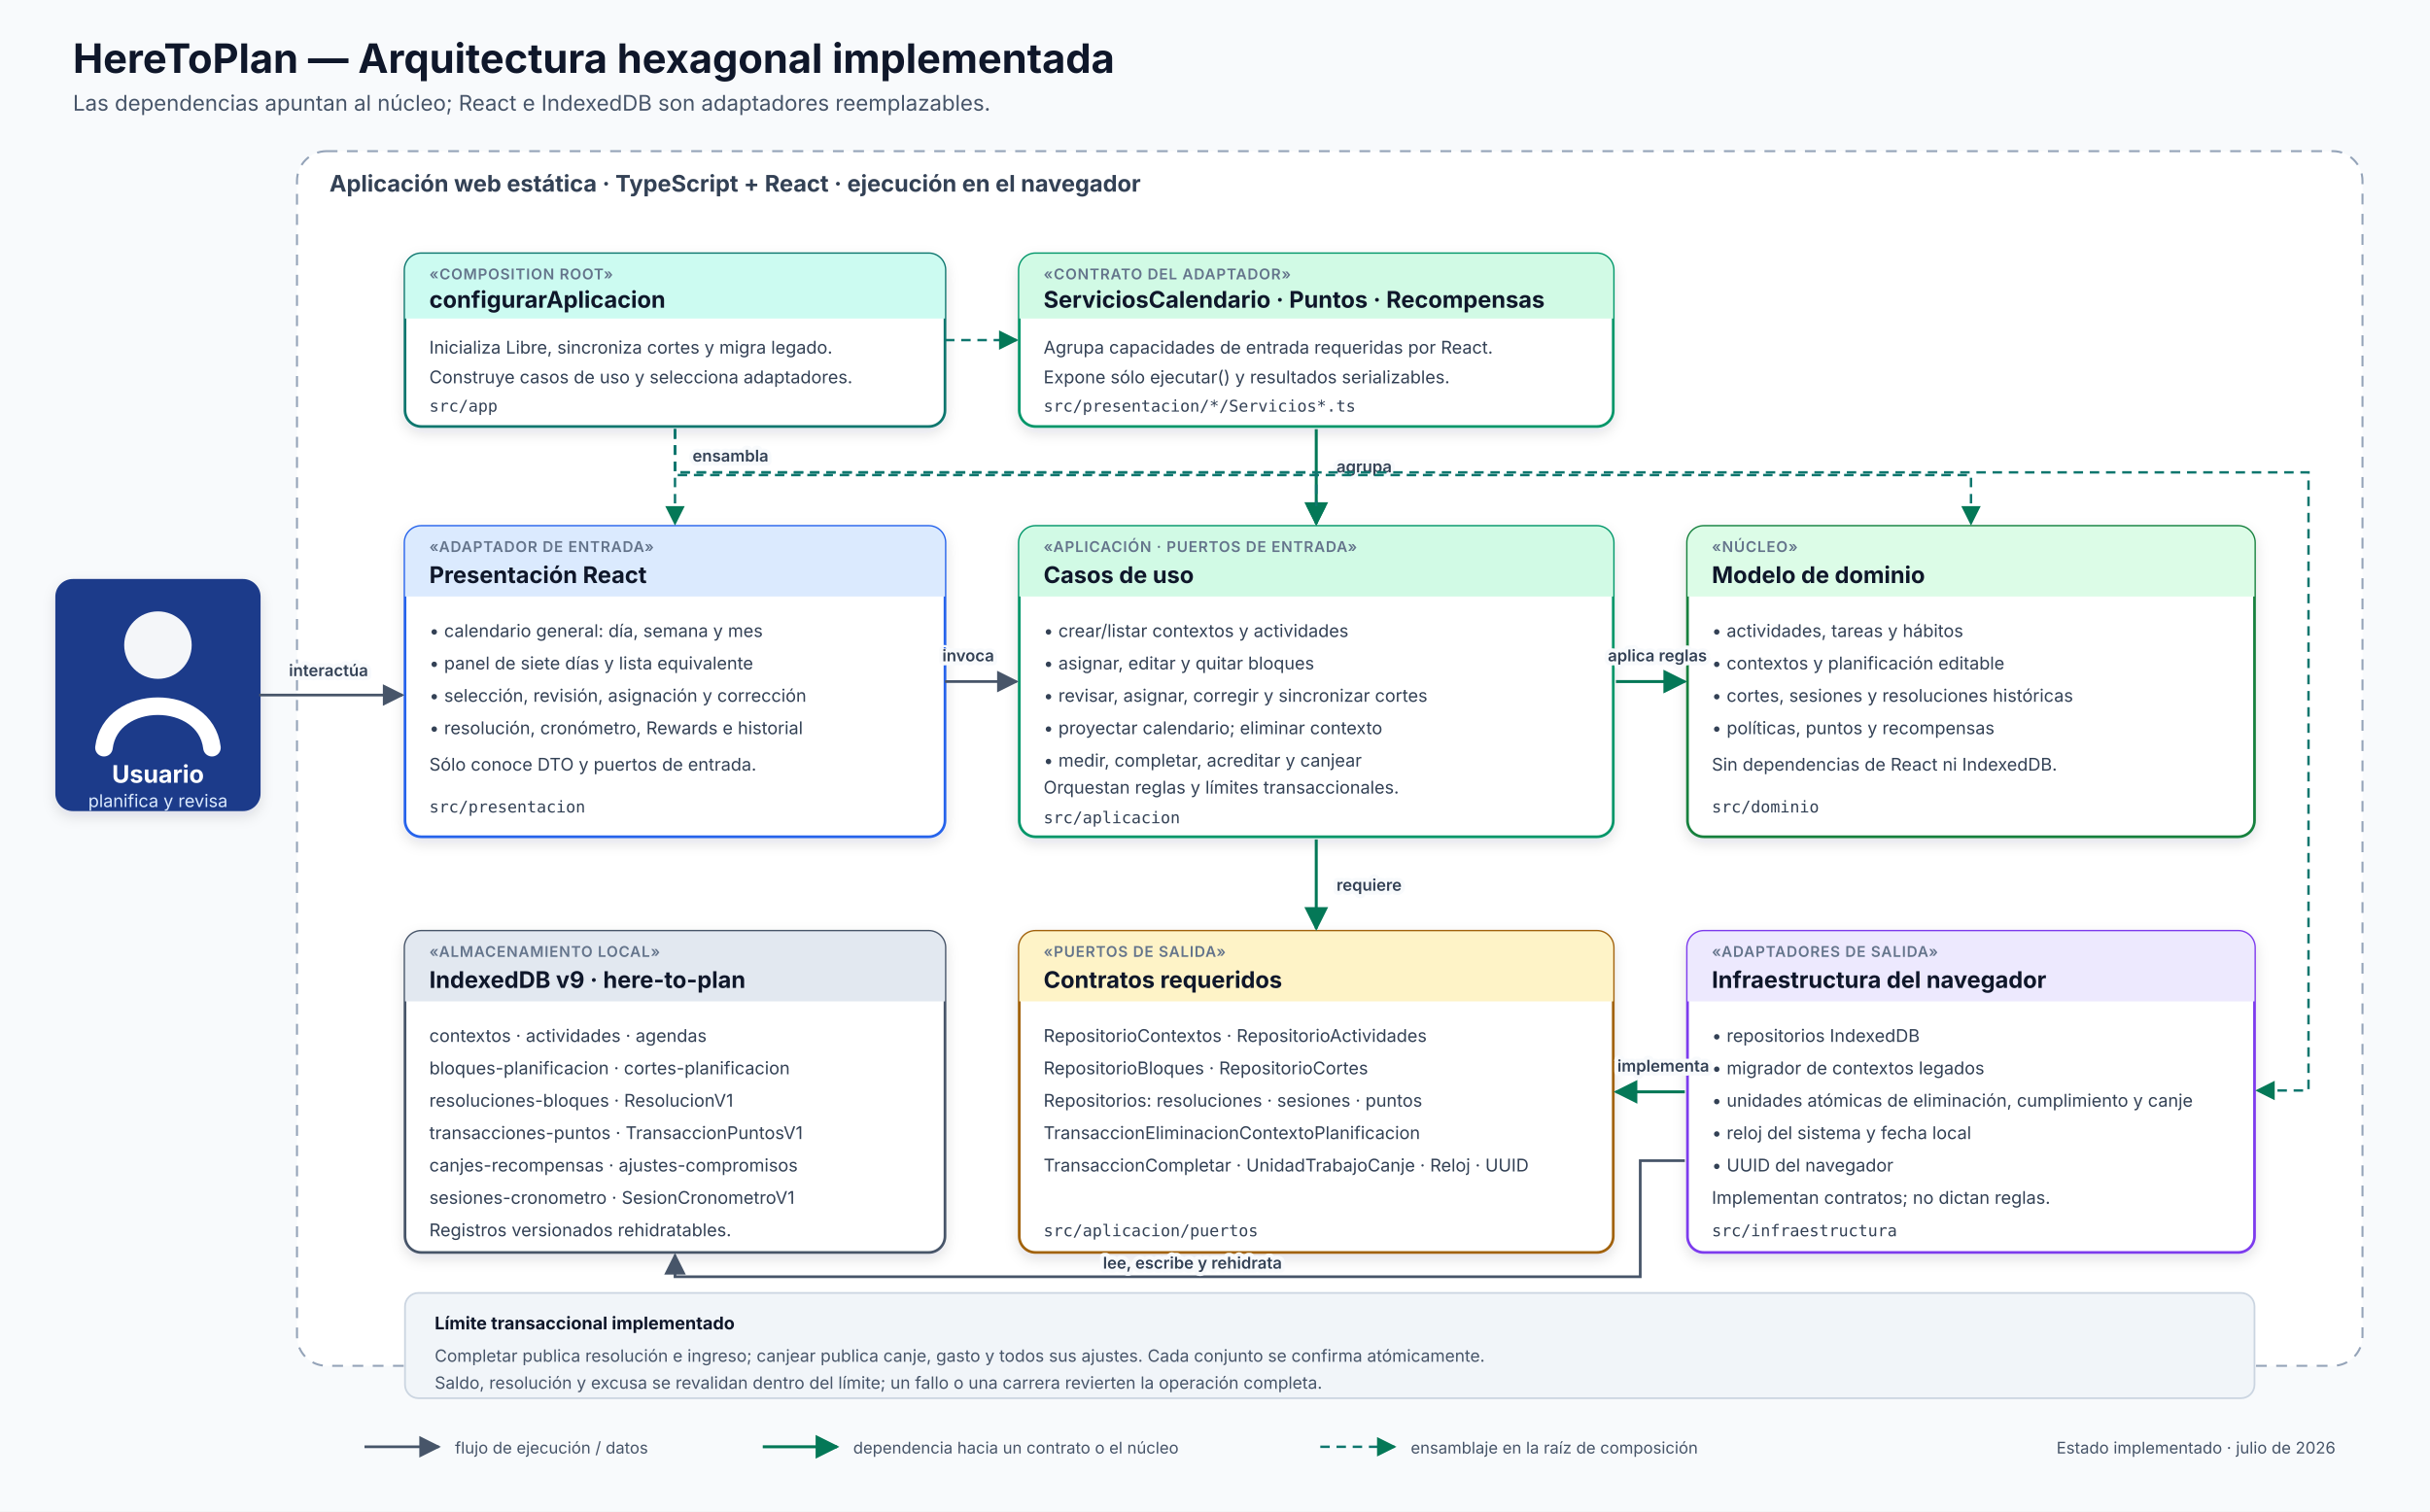
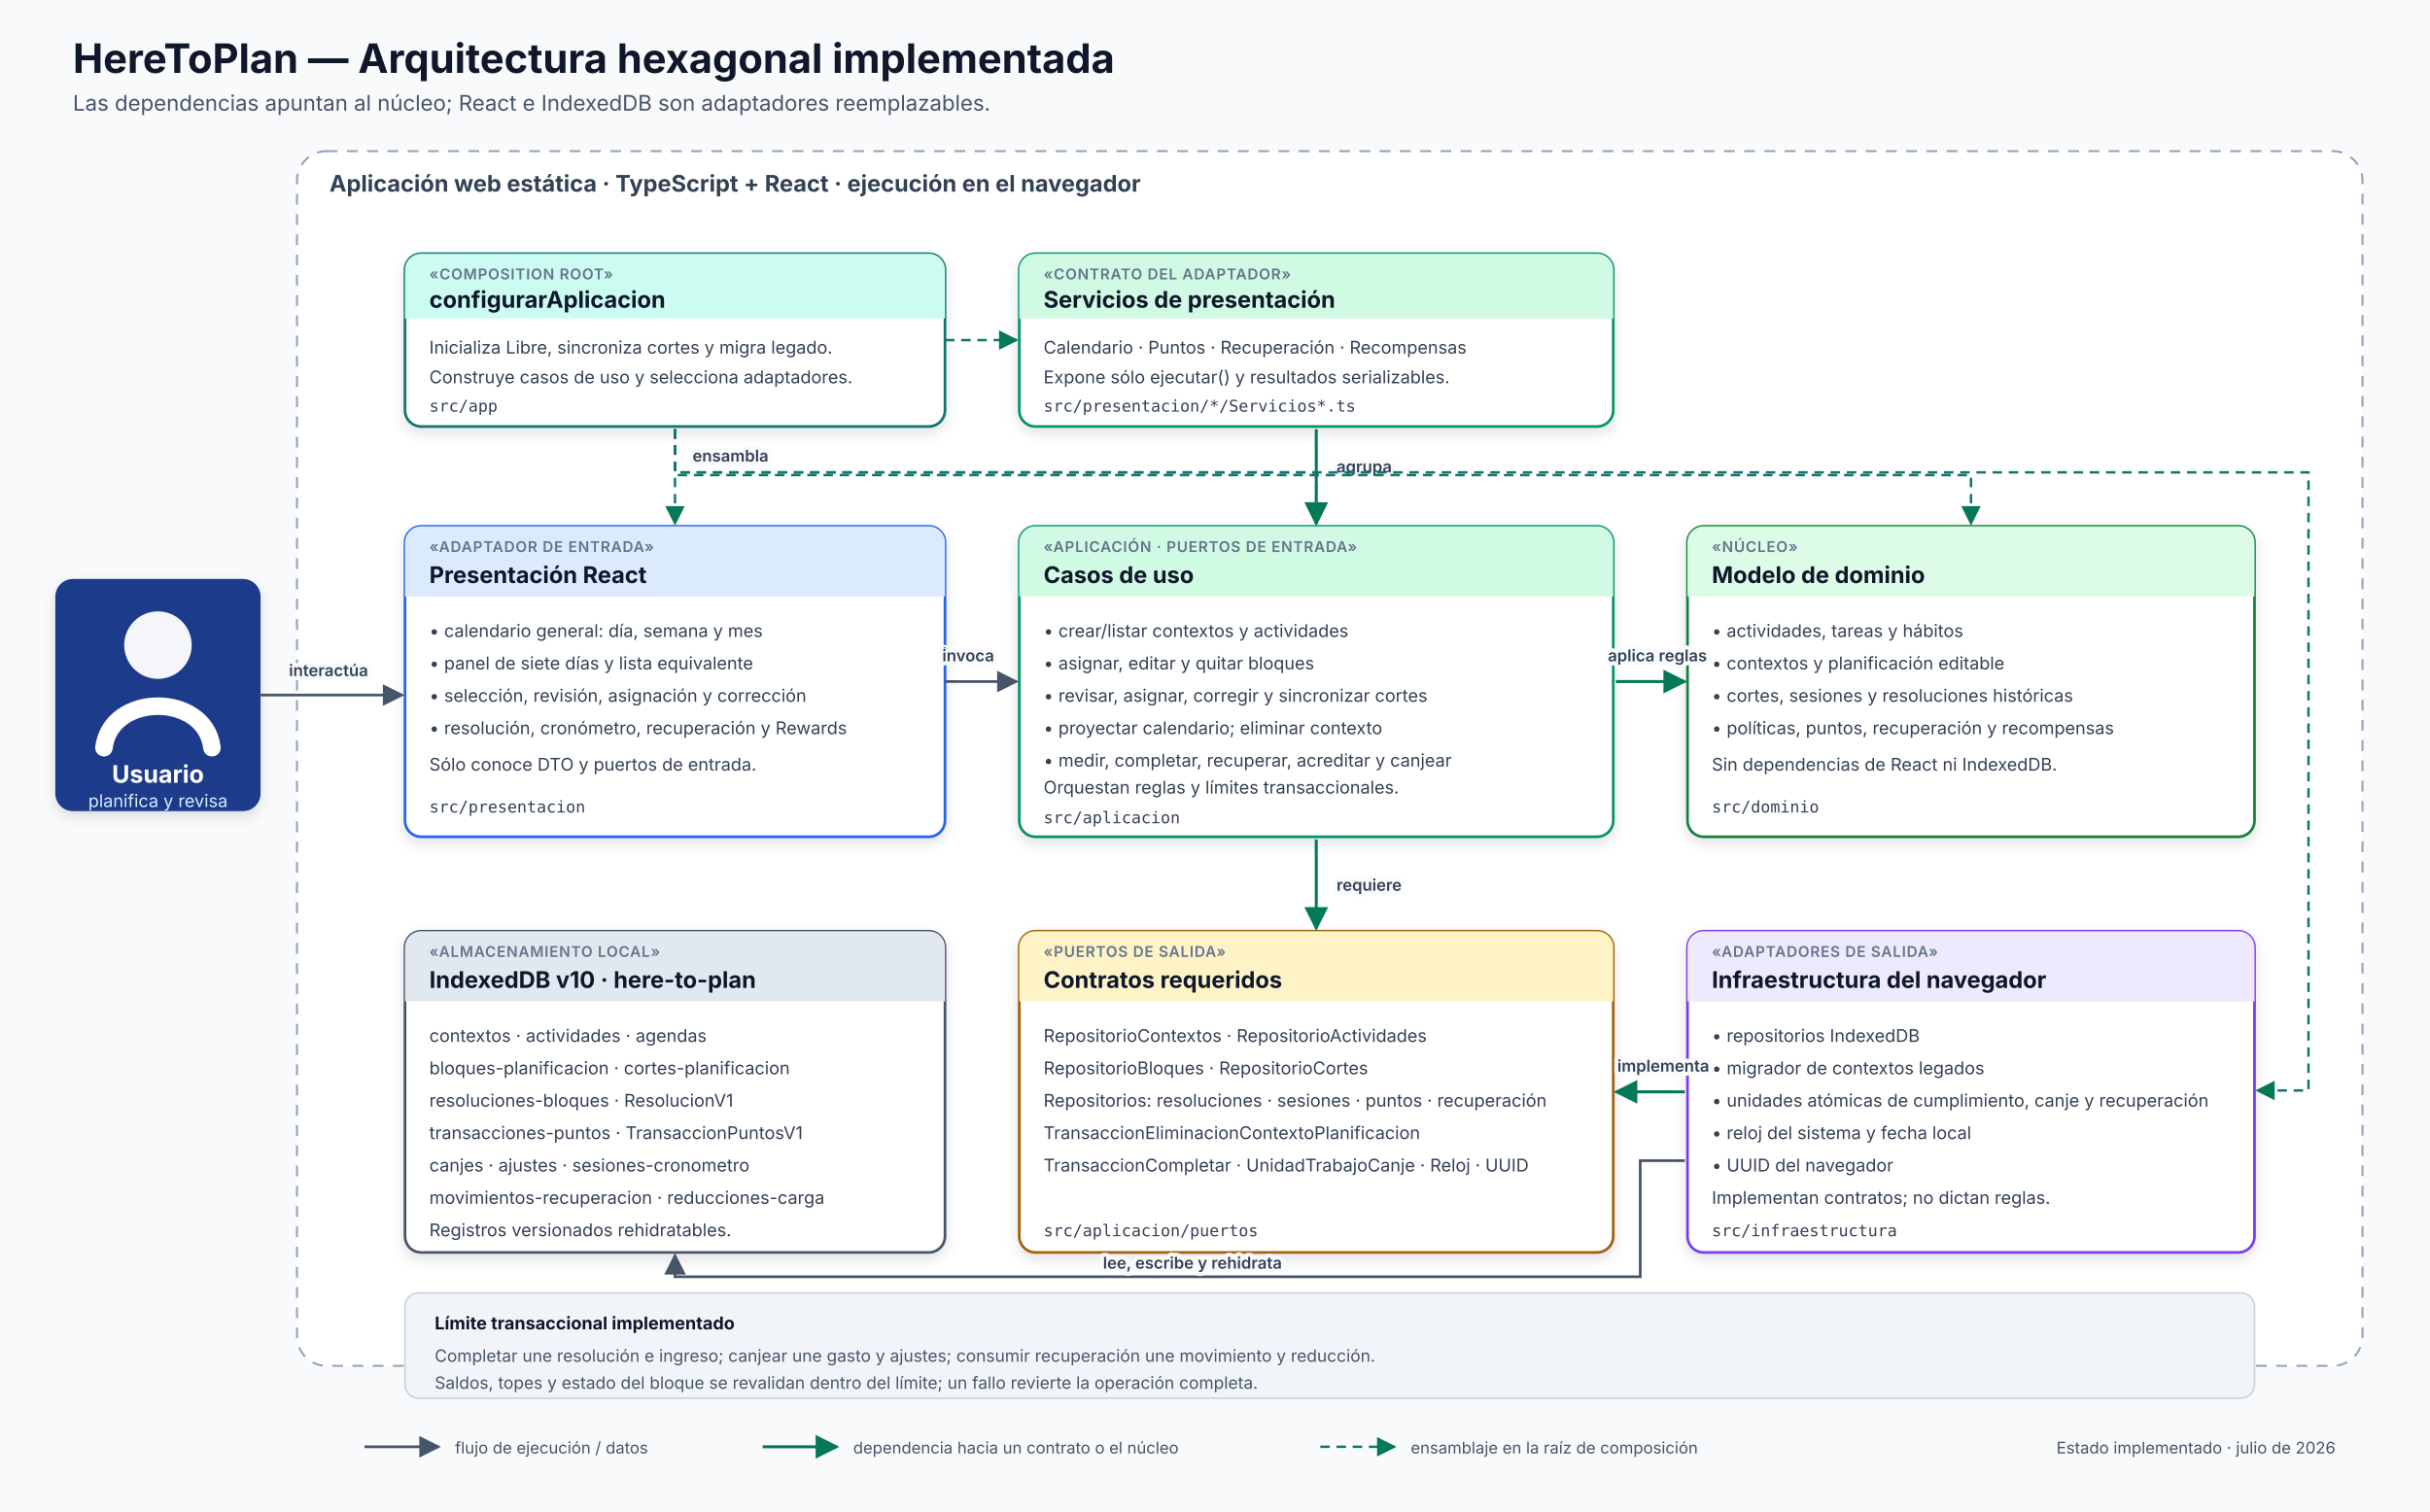
<svg xmlns="http://www.w3.org/2000/svg" width="1800" height="1120" viewBox="0 0 1800 1120" role="img" aria-labelledby="titulo descripcion">
  <defs>
    <filter id="sombra" x="-10%" y="-10%" width="120%" height="130%">
      <feDropShadow dx="0" dy="4" stdDeviation="5" flood-color="#0f172a" flood-opacity="0.12" />
    </filter>
    <marker id="flecha" viewBox="0 0 10 10" refX="9" refY="5" markerWidth="8" markerHeight="8" orient="auto-start-reverse">
      <path d="M 0 0 L 10 5 L 0 10 z" fill="#475569" />
    </marker>
    <marker id="flecha-verde" viewBox="0 0 10 10" refX="9" refY="5" markerWidth="8" markerHeight="8" orient="auto-start-reverse">
      <path d="M 0 0 L 10 5 L 0 10 z" fill="#047857" />
    </marker>
    <style>
      .fondo { fill: #f8fafc; }
      .titulo { font: 700 30px Inter, Segoe UI, sans-serif; fill: #0f172a; }
      .subtitulo { font: 400 16px Inter, Segoe UI, sans-serif; fill: #475569; }
      .limite { fill: #ffffff; stroke: #94a3b8; stroke-width: 1.5; stroke-dasharray: 8 7; rx: 22; }
      .limite-titulo { font: 700 17px Inter, Segoe UI, sans-serif; fill: #334155; }
      .componente { fill: #ffffff; stroke-width: 2; rx: 12; filter: url(#sombra); }
      .usuario { fill: #1e3a8a; stroke: #1e3a8a; }
      .presentacion { stroke: #2563eb; }
      .aplicacion { stroke: #059669; }
      .dominio { stroke: #15803d; }
      .puerto { stroke: #a16207; }
      .adaptador { stroke: #7c3aed; }
      .datos { stroke: #475569; }
      .composicion { stroke: #0f766e; }
      .cabecera-presentacion { fill: #dbeafe; }
      .cabecera-aplicacion { fill: #d1fae5; }
      .cabecera-dominio { fill: #dcfce7; }
      .cabecera-puerto { fill: #fef3c7; }
      .cabecera-adaptador { fill: #ede9fe; }
      .cabecera-datos { fill: #e2e8f0; }
      .cabecera-composicion { fill: #ccfbf1; }
      .estereotipo { font: 600 11px Inter, Segoe UI, sans-serif; fill: #64748b; letter-spacing: 0.05em; }
      .nombre { font: 700 17px Inter, Segoe UI, sans-serif; fill: #0f172a; }
      .nombre-claro { font: 700 18px Inter, Segoe UI, sans-serif; fill: #ffffff; }
      .detalle { font: 400 13px Inter, Segoe UI, sans-serif; fill: #334155; }
      .detalle-claro { font: 400 13px Inter, Segoe UI, sans-serif; fill: #dbeafe; }
      .codigo { font: 400 12px ui-monospace, SFMono-Regular, Consolas, monospace; fill: #334155; }
      .flujo { fill: none; stroke: #475569; stroke-width: 2; marker-end: url(#flecha); }
      .dependencia { fill: none; stroke: #047857; stroke-width: 2.2; marker-end: url(#flecha-verde); }
      .configura { fill: none; stroke: #0f766e; stroke-width: 1.8; stroke-dasharray: 7 5; marker-end: url(#flecha-verde); }
      .etiqueta { font: 600 12px Inter, Segoe UI, sans-serif; fill: #334155; paint-order: stroke; stroke: #f8fafc; stroke-width: 6px; stroke-linejoin: round; }
      .nota { fill: #f1f5f9; stroke: #cbd5e1; stroke-width: 1.3; rx: 10; }
      .nota-titulo { font: 700 13px Inter, Segoe UI, sans-serif; fill: #0f172a; }
      .nota-texto { font: 400 12.5px Inter, Segoe UI, sans-serif; fill: #475569; }
      .leyenda { font: 400 12px Inter, Segoe UI, sans-serif; fill: #475569; }
    </style>
  </defs>
  <rect class="fondo" width="1800" height="1120" />
  <text class="titulo" x="54" y="54">HereToPlan — Arquitectura hexagonal implementada</text>
  <text class="subtitulo" x="54" y="82">Las dependencias apuntan al núcleo; React e IndexedDB son adaptadores reemplazables.</text>
  <rect class="limite" x="220" y="112" width="1530" height="900" />
  <text class="limite-titulo" x="244" y="142">Aplicación web estática · TypeScript + React · ejecución en el navegador</text>
  <g transform="translate(42 430)">
    <rect class="componente usuario" width="150" height="170" rx="18" />
    <circle cx="75" cy="48" r="25" fill="#ffffff" opacity="0.95" />
    <path d="M35 124 C40 83 110 83 115 124" fill="none" stroke="#ffffff" stroke-width="13" stroke-linecap="round" />
    <text class="nombre-claro" x="75" y="150" text-anchor="middle">Usuario</text>
    <text class="detalle-claro" x="75" y="168" text-anchor="middle">planifica y revisa</text>
  </g>
  <g transform="translate(300 188)">
    <rect class="componente composicion" width="400" height="128" />
    <path class="cabecera-composicion" d="M12 0 H388 A12 12 0 0 1 400 12 V48 H0 V12 A12 12 0 0 1 12 0" />
    <text class="estereotipo" x="18" y="19">«COMPOSITION ROOT»</text>
    <text class="nombre" x="18" y="40">configurarAplicacion</text>
    <text class="detalle" x="18" y="74">Inicializa Libre, sincroniza cortes y migra legado.</text>
    <text class="detalle" x="18" y="96">Construye casos de uso y selecciona adaptadores.</text>
    <text class="codigo" x="18" y="117">src/app</text>
  </g>
  <g transform="translate(300 390)">
    <rect class="componente presentacion" width="400" height="230" />
    <path class="cabecera-presentacion" d="M12 0 H388 A12 12 0 0 1 400 12 V52 H0 V12 A12 12 0 0 1 12 0" />
    <text class="estereotipo" x="18" y="19">«ADAPTADOR DE ENTRADA»</text>
    <text class="nombre" x="18" y="42">Presentación React</text>
    <text class="detalle" x="18" y="82">• calendario general: día, semana y mes</text>
    <text class="detalle" x="18" y="106">• panel de siete días y lista equivalente</text>
    <text class="detalle" x="18" y="130">• selección, revisión, asignación y corrección</text>
-     <text class="detalle" x="18" y="154">• resolución, cronómetro, Rewards e historial</text>
+     <text class="detalle" x="18" y="154">• resolución, cronómetro, recuperación y Rewards</text>
    <text class="detalle" x="18" y="181">Sólo conoce DTO y puertos de entrada.</text>
    <text class="codigo" x="18" y="212">src/presentacion</text>
  </g>
  <g transform="translate(755 188)">
    <rect class="componente aplicacion" width="440" height="128" />
    <path class="cabecera-aplicacion" d="M12 0 H428 A12 12 0 0 1 440 12 V48 H0 V12 A12 12 0 0 1 12 0" />
    <text class="estereotipo" x="18" y="19">«CONTRATO DEL ADAPTADOR»</text>
-     <text class="nombre" x="18" y="40">ServiciosCalendario · Puntos · Recompensas</text>
-     <text class="detalle" x="18" y="74">Agrupa capacidades de entrada requeridas por React.</text>
+     <text class="nombre" x="18" y="40">Servicios de presentación</text>
+     <text class="detalle" x="18" y="74">Calendario · Puntos · Recuperación · Recompensas</text>
    <text class="detalle" x="18" y="96">Expone sólo ejecutar() y resultados serializables.</text>
    <text class="codigo" x="18" y="117">src/presentacion/*/Servicios*.ts</text>
  </g>
  <g transform="translate(755 390)">
    <rect class="componente aplicacion" width="440" height="230" />
    <path class="cabecera-aplicacion" d="M12 0 H428 A12 12 0 0 1 440 12 V52 H0 V12 A12 12 0 0 1 12 0" />
    <text class="estereotipo" x="18" y="19">«APLICACIÓN · PUERTOS DE ENTRADA»</text>
    <text class="nombre" x="18" y="42">Casos de uso</text>
    <text class="detalle" x="18" y="82">• crear/listar contextos y actividades</text>
    <text class="detalle" x="18" y="106">• asignar, editar y quitar bloques</text>
    <text class="detalle" x="18" y="130">• revisar, asignar, corregir y sincronizar cortes</text>
    <text class="detalle" x="18" y="154">• proyectar calendario; eliminar contexto</text>
-     <text class="detalle" x="18" y="178">• medir, completar, acreditar y canjear</text>
+     <text class="detalle" x="18" y="178">• medir, completar, recuperar, acreditar y canjear</text>
    <text class="detalle" x="18" y="198">Orquestan reglas y límites transaccionales.</text>
    <text class="codigo" x="18" y="220">src/aplicacion</text>
  </g>
  <g transform="translate(1250 390)">
    <rect class="componente dominio" width="420" height="230" />
    <path class="cabecera-dominio" d="M12 0 H408 A12 12 0 0 1 420 12 V52 H0 V12 A12 12 0 0 1 12 0" />
    <text class="estereotipo" x="18" y="19">«NÚCLEO»</text>
    <text class="nombre" x="18" y="42">Modelo de dominio</text>
    <text class="detalle" x="18" y="82">• actividades, tareas y hábitos</text>
    <text class="detalle" x="18" y="106">• contextos y planificación editable</text>
    <text class="detalle" x="18" y="130">• cortes, sesiones y resoluciones históricas</text>
-     <text class="detalle" x="18" y="154">• políticas, puntos y recompensas</text>
+     <text class="detalle" x="18" y="154">• políticas, puntos, recuperación y recompensas</text>
    <text class="detalle" x="18" y="181">Sin dependencias de React ni IndexedDB.</text>
    <text class="codigo" x="18" y="212">src/dominio</text>
  </g>
  <g transform="translate(755 690)">
    <rect class="componente puerto" width="440" height="238" />
    <path class="cabecera-puerto" d="M12 0 H428 A12 12 0 0 1 440 12 V52 H0 V12 A12 12 0 0 1 12 0" />
    <text class="estereotipo" x="18" y="19">«PUERTOS DE SALIDA»</text>
    <text class="nombre" x="18" y="42">Contratos requeridos</text>
    <text class="detalle" x="18" y="82">RepositorioContextos · RepositorioActividades</text>
    <text class="detalle" x="18" y="106">RepositorioBloques · RepositorioCortes</text>
-     <text class="detalle" x="18" y="130">Repositorios: resoluciones · sesiones · puntos</text>
+     <text class="detalle" x="18" y="130">Repositorios: resoluciones · sesiones · puntos · recuperación</text>
    <text class="detalle" x="18" y="154">TransaccionEliminacionContextoPlanificacion</text>
    <text class="detalle" x="18" y="178">TransaccionCompletar · UnidadTrabajoCanje · Reloj · UUID</text>
    <text class="codigo" x="18" y="226">src/aplicacion/puertos</text>
  </g>
  <g transform="translate(1250 690)">
    <rect class="componente adaptador" width="420" height="238" />
    <path class="cabecera-adaptador" d="M12 0 H408 A12 12 0 0 1 420 12 V52 H0 V12 A12 12 0 0 1 12 0" />
    <text class="estereotipo" x="18" y="19">«ADAPTADORES DE SALIDA»</text>
    <text class="nombre" x="18" y="42">Infraestructura del navegador</text>
    <text class="detalle" x="18" y="82">• repositorios IndexedDB</text>
    <text class="detalle" x="18" y="106">• migrador de contextos legados</text>
-     <text class="detalle" x="18" y="130">• unidades atómicas de eliminación, cumplimiento y canje</text>
+     <text class="detalle" x="18" y="130">• unidades atómicas de cumplimiento, canje y recuperación</text>
    <text class="detalle" x="18" y="154">• reloj del sistema y fecha local</text>
    <text class="detalle" x="18" y="178">• UUID del navegador</text>
    <text class="detalle" x="18" y="202">Implementan contratos; no dictan reglas.</text>
    <text class="codigo" x="18" y="226">src/infraestructura</text>
  </g>
  <g transform="translate(300 690)">
    <rect class="componente datos" width="400" height="238" />
    <path class="cabecera-datos" d="M12 0 H388 A12 12 0 0 1 400 12 V52 H0 V12 A12 12 0 0 1 12 0" />
    <text class="estereotipo" x="18" y="19">«ALMACENAMIENTO LOCAL»</text>
-     <text class="nombre" x="18" y="42">IndexedDB v9 · here-to-plan</text>
+     <text class="nombre" x="18" y="42">IndexedDB v10 · here-to-plan</text>
    <text class="detalle" x="18" y="82">contextos · actividades · agendas</text>
    <text class="detalle" x="18" y="106">bloques-planificacion · cortes-planificacion</text>
    <text class="detalle" x="18" y="130">resoluciones-bloques · ResolucionV1</text>
    <text class="detalle" x="18" y="154">transacciones-puntos · TransaccionPuntosV1</text>
-     <text class="detalle" x="18" y="178">canjes-recompensas · ajustes-compromisos</text>
-     <text class="detalle" x="18" y="202">sesiones-cronometro · SesionCronometroV1</text>
+     <text class="detalle" x="18" y="178">canjes · ajustes · sesiones-cronometro</text>
+     <text class="detalle" x="18" y="202">movimientos-recuperacion · reducciones-carga</text>
    <text class="detalle" x="18" y="226">Registros versionados rehidratables.</text>
  </g>
  <path class="flujo" d="M192 515 H298" />
  <text class="etiqueta" x="214" y="501">interactúa</text>
  <path class="flujo" d="M700 505 H753" />
  <text class="etiqueta" x="698" y="490">invoca</text>
  <path class="dependencia" d="M975 318 V388" />
  <text class="etiqueta" x="990" y="350">agrupa</text>
  <path class="dependencia" d="M1197 505 H1248" />
  <text class="etiqueta" x="1191" y="490">aplica reglas</text>
  <path class="dependencia" d="M975 622 V688" />
  <text class="etiqueta" x="990" y="660">requiere</text>
  <path class="dependencia" d="M1248 809 H1197" />
  <text class="etiqueta" x="1198" y="794">implementa</text>
  <path class="flujo" d="M1248 860 H1215 V946 H500 V930" />
  <text class="etiqueta" x="817" y="940">lee, escribe y rehidrata</text>
  <path class="configura" d="M500 318 V388" />
  <path class="configura" d="M700 252 H753" />
  <path class="configura" d="M500 318 V350 H975 V388" />
  <path class="configura" d="M500 318 V352 H1460 V388" />
  <path class="configura" d="M500 318 V350 H1710 V808 H1672" />
  <text class="etiqueta" x="513" y="342">ensambla</text>
  <rect class="nota" x="300" y="958" width="1370" height="78" />
  <text class="nota-titulo" x="322" y="985">Límite transaccional implementado</text>
-   <text class="nota-texto" x="322" y="1009">Completar publica resolución e ingreso; canjear publica canje, gasto y todos sus ajustes. Cada conjunto se confirma atómicamente.</text>
-   <text class="nota-texto" x="322" y="1029">Saldo, resolución y excusa se revalidan dentro del límite; un fallo o una carrera revierten la operación completa.</text>
+   <text class="nota-texto" x="322" y="1009">Completar une resolución e ingreso; canjear une gasto y ajustes; consumir recuperación une movimiento y reducción.</text>
+   <text class="nota-texto" x="322" y="1029">Saldos, topes y estado del bloque se revalidan dentro del límite; un fallo revierte la operación completa.</text>
  <line x1="270" y1="1072" x2="325" y2="1072" class="flujo" />
  <text class="leyenda" x="337" y="1077">flujo de ejecución / datos</text>
  <line x1="565" y1="1072" x2="620" y2="1072" class="dependencia" />
  <text class="leyenda" x="632" y="1077">dependencia hacia un contrato o el núcleo</text>
  <line x1="978" y1="1072" x2="1033" y2="1072" class="configura" />
  <text class="leyenda" x="1045" y="1077">ensamblaje en la raíz de composición</text>
  <text class="leyenda" x="1730" y="1077" text-anchor="end">Estado implementado · julio de 2026</text>
</svg>
